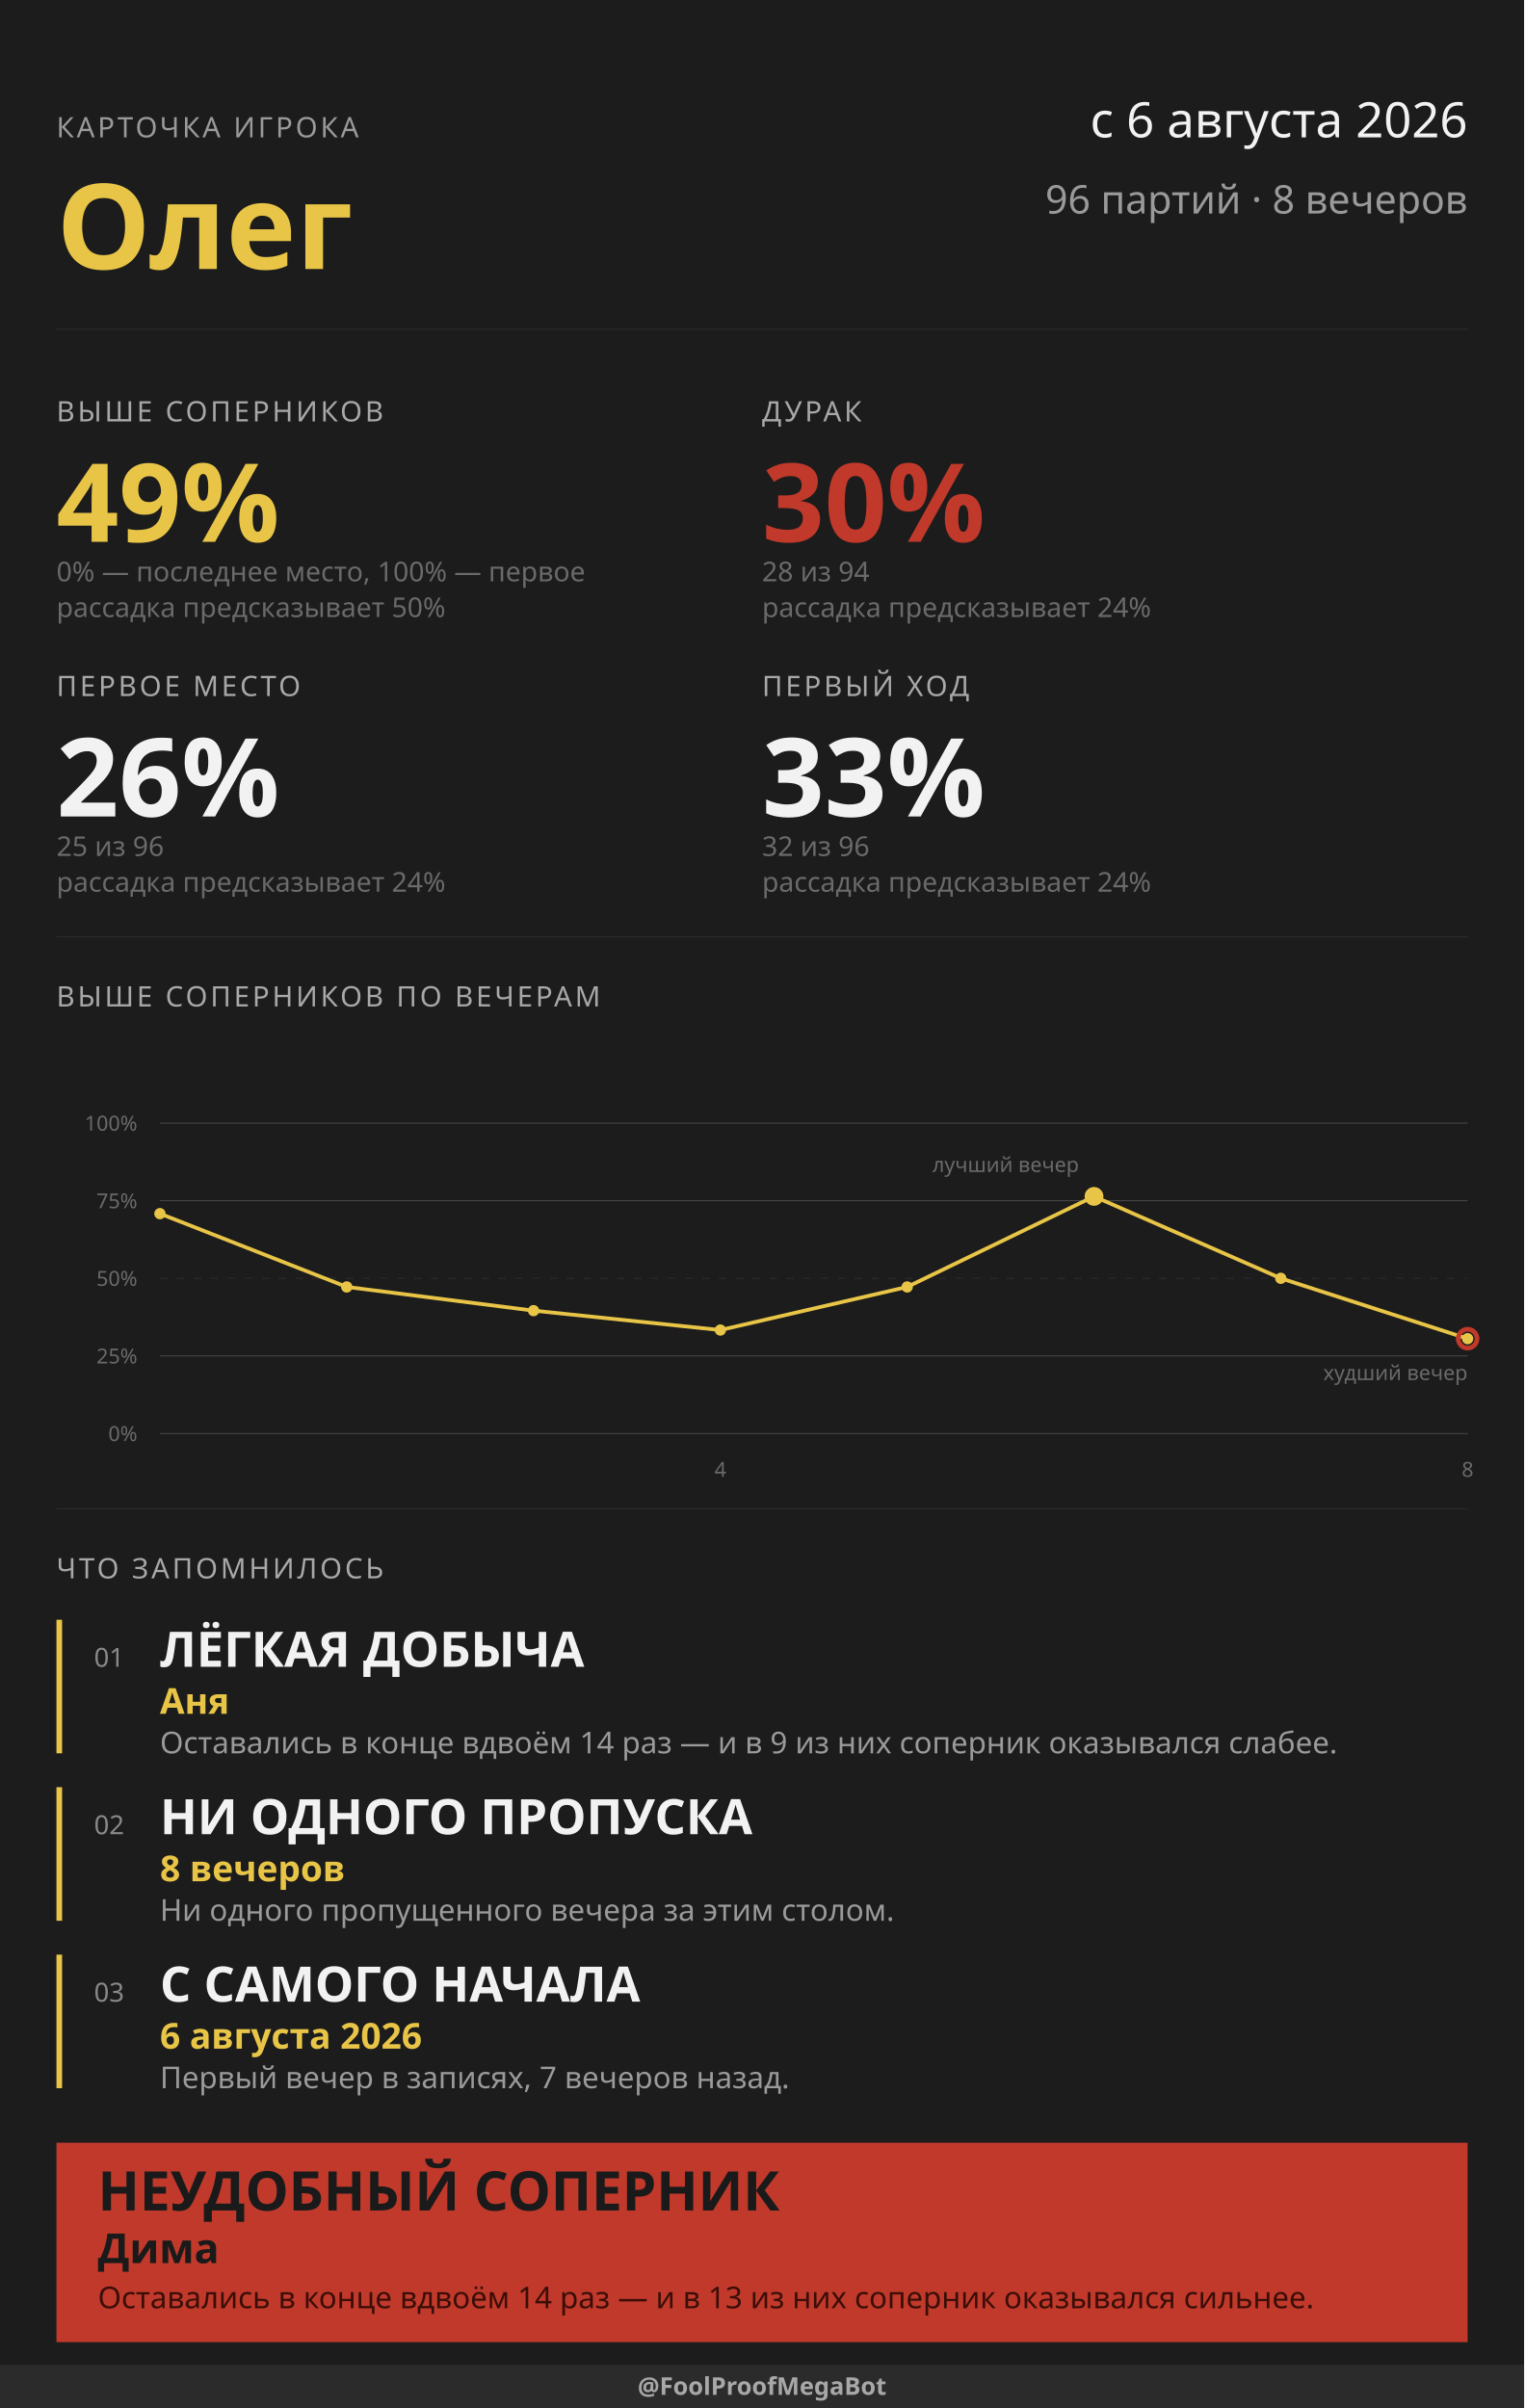
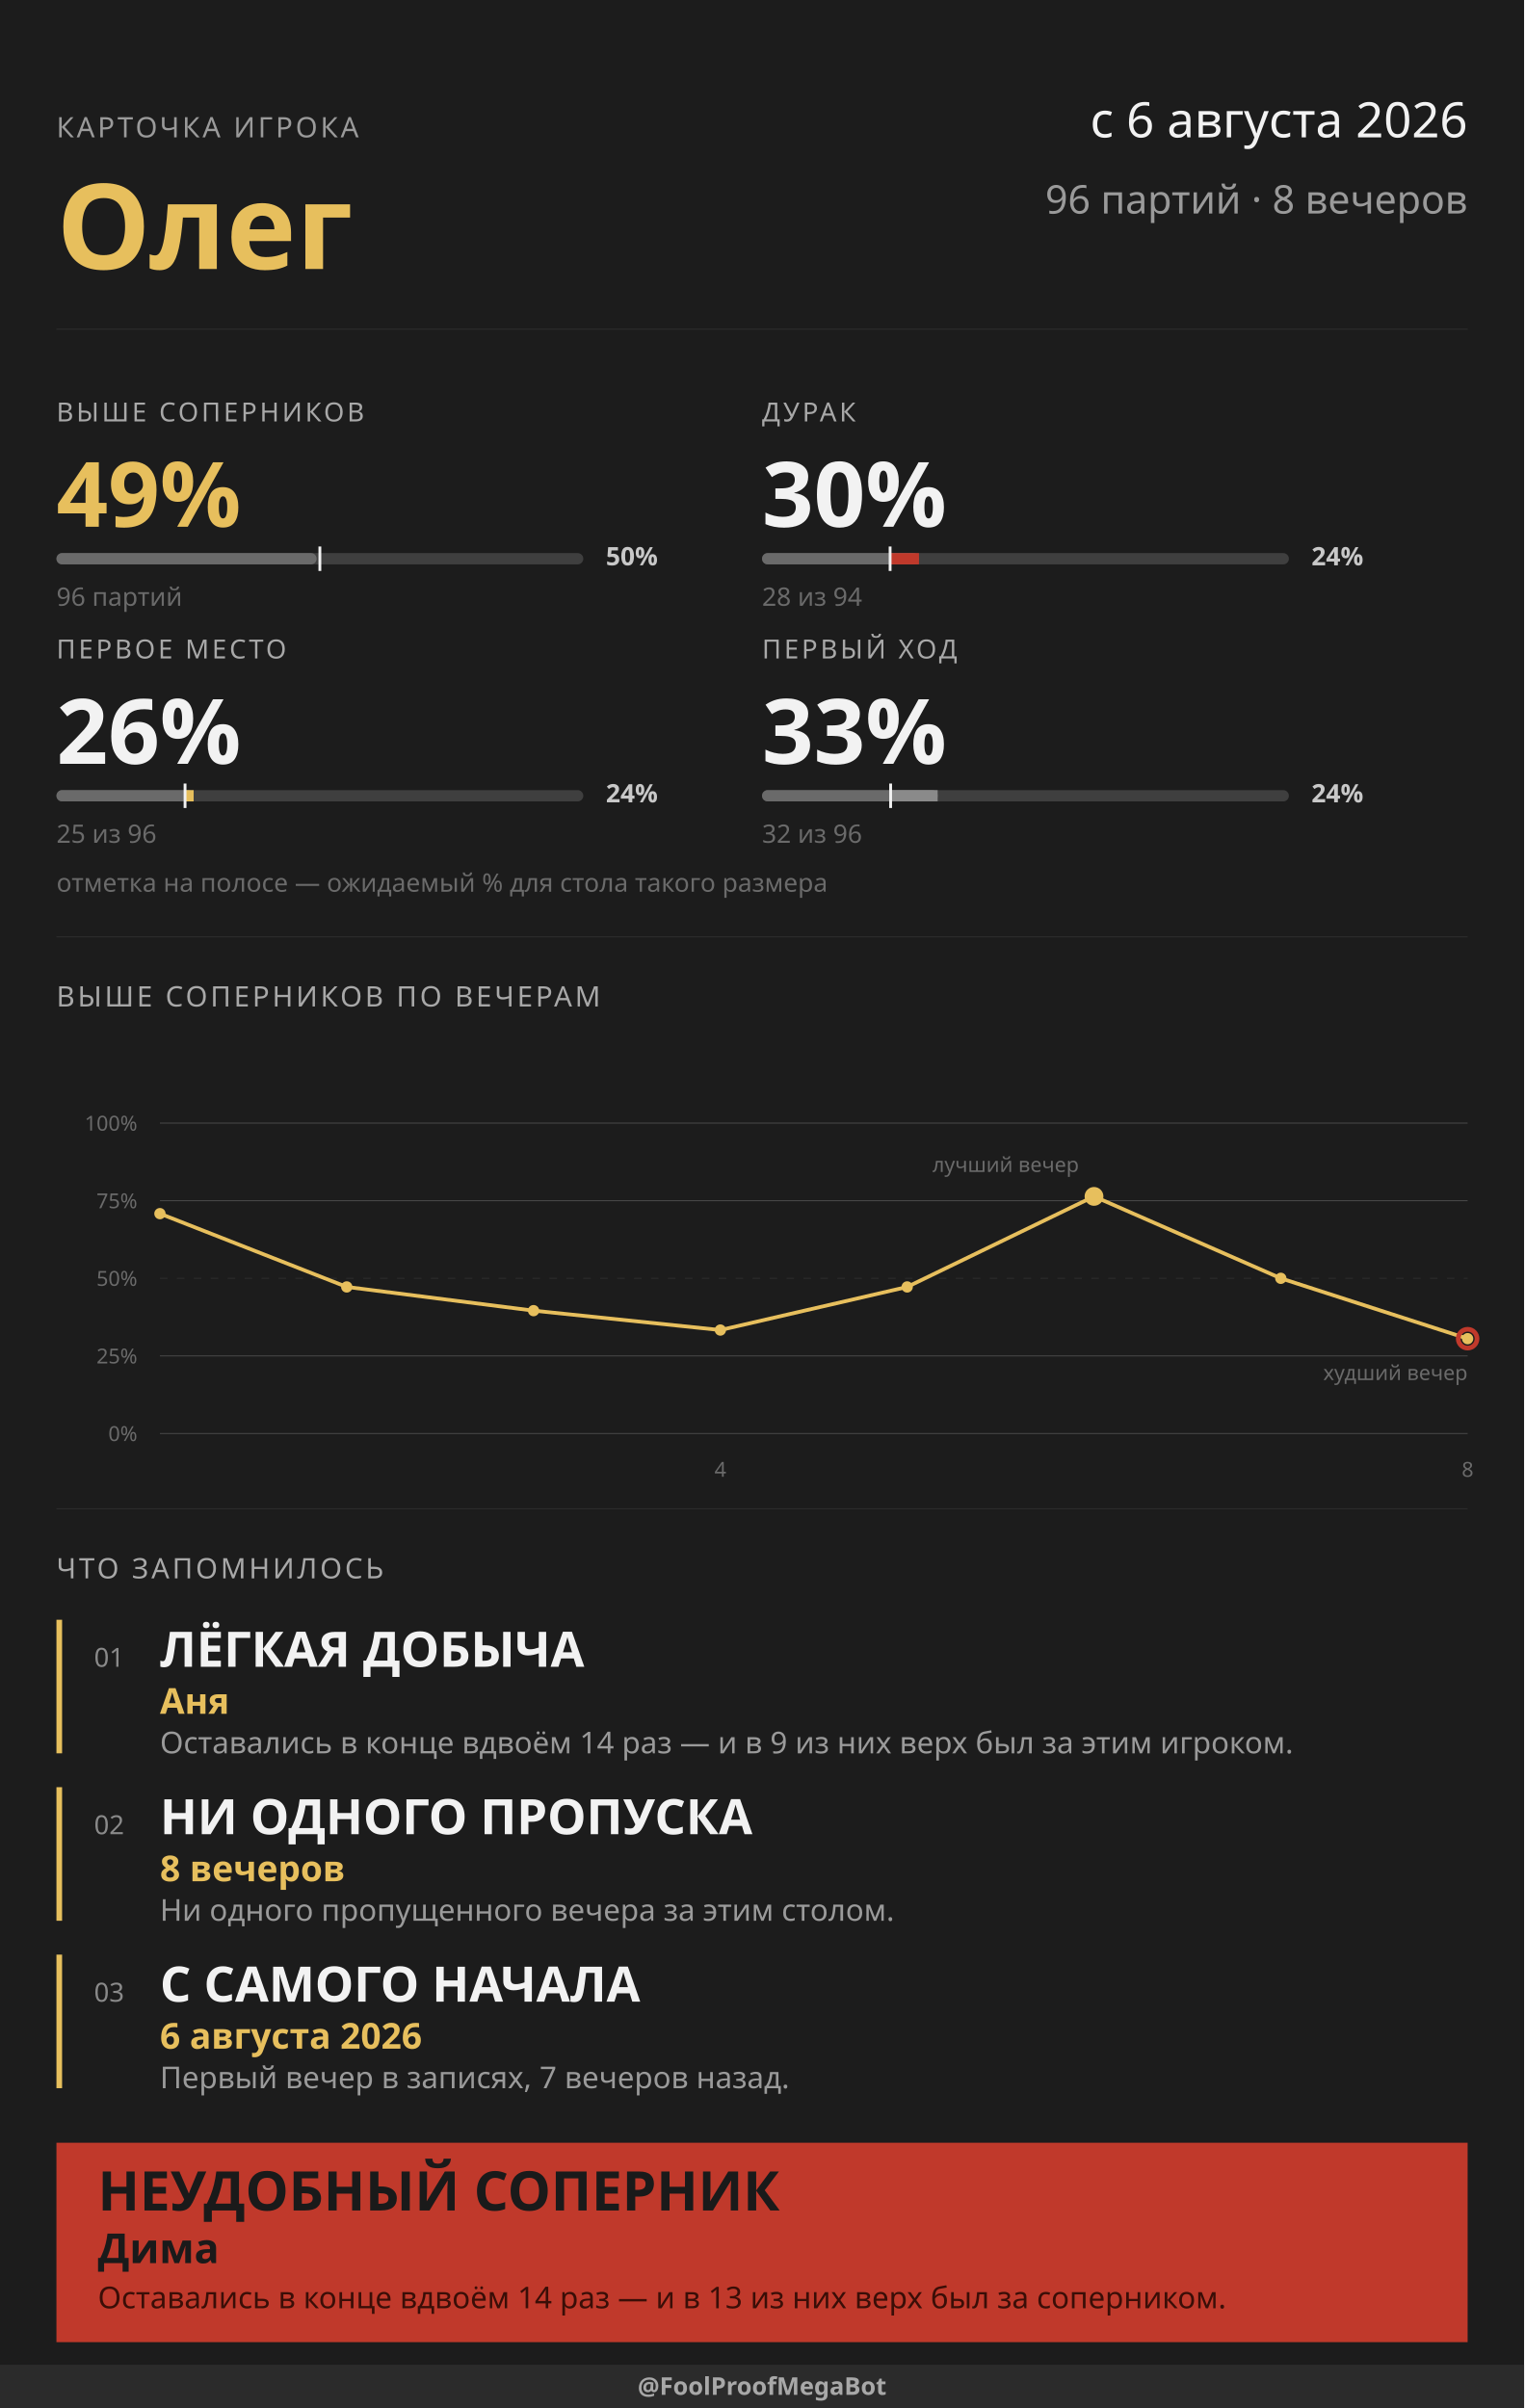
<svg xmlns="http://www.w3.org/2000/svg" width="1620" height="2560" viewBox="0 0 1620 2560">
  <rect x="0" y="0" width="1620" height="2560" fill="#1c1c1c" />
  <text x="60" y="146" fill="#9a9a9a" font-family="Noto Sans" font-size="30" letter-spacing="3">КАРТОЧКА ИГРОКА</text>
-   <text x="60" y="286" fill="#e8c547" font-family="Noto Sans" font-weight="bold" font-size="126">Олег</text>
+   <text x="60" y="286" fill="#e7bf5d" font-family="Noto Sans" font-weight="bold" font-size="126">Олег</text>
  <text x="1560" y="146" fill="#f2f2f2" font-family="Noto Sans" font-size="52" text-anchor="end">с 6 августа 2026</text>
  <text x="1560" y="227" fill="#9a9a9a" font-family="Noto Sans" font-size="42" text-anchor="end">96 партий · 8 вечеров</text>
  <line x1="60" y1="350" x2="1560" y2="350" stroke="#2e2e2e" stroke-width="1" />
-   <text x="60" y="448" fill="#a8a8a8" font-family="Noto Sans" font-size="30" letter-spacing="3">ВЫШЕ СОПЕРНИКОВ</text>
-   <text x="60" y="576" fill="#e8c547" font-family="Noto Sans" font-weight="bold" font-size="116">49%</text>
-   <text x="60" y="618" fill="#6a6a6a" font-family="Noto Sans" font-size="29">0% — последнее место, 100% — первое</text>
-   <text x="60" y="656" fill="#6a6a6a" font-family="Noto Sans" font-size="29">рассадка предсказывает 50%</text>
-   <text x="810" y="448" fill="#a8a8a8" font-family="Noto Sans" font-size="30" letter-spacing="3">ДУРАК</text>
-   <text x="810" y="576" fill="#c0392b" font-family="Noto Sans" font-weight="bold" font-size="116">30%</text>
-   <text x="810" y="618" fill="#6a6a6a" font-family="Noto Sans" font-size="29">28 из 94</text>
-   <text x="810" y="656" fill="#6a6a6a" font-family="Noto Sans" font-size="29">рассадка предсказывает 24%</text>
-   <text x="60" y="740" fill="#a8a8a8" font-family="Noto Sans" font-size="30" letter-spacing="3">ПЕРВОЕ МЕСТО</text>
-   <text x="60" y="868" fill="#f2f2f2" font-family="Noto Sans" font-weight="bold" font-size="116">26%</text>
-   <text x="60" y="910" fill="#6a6a6a" font-family="Noto Sans" font-size="29">25 из 96</text>
-   <text x="60" y="948" fill="#6a6a6a" font-family="Noto Sans" font-size="29">рассадка предсказывает 24%</text>
-   <text x="810" y="740" fill="#a8a8a8" font-family="Noto Sans" font-size="30" letter-spacing="3">ПЕРВЫЙ ХОД</text>
-   <text x="810" y="868" fill="#f2f2f2" font-family="Noto Sans" font-weight="bold" font-size="116">33%</text>
-   <text x="810" y="910" fill="#6a6a6a" font-family="Noto Sans" font-size="29">32 из 96</text>
-   <text x="810" y="948" fill="#6a6a6a" font-family="Noto Sans" font-size="29">рассадка предсказывает 24%</text>
+   <text x="60" y="448" fill="#a8a8a8" font-family="Noto Sans" font-size="28" letter-spacing="3">ВЫШЕ СОПЕРНИКОВ</text>
+   <text x="60" y="560" fill="#e7bf5d" font-family="Noto Sans" font-weight="bold" font-size="96">49%</text>
+   <rect x="60" y="588" width="560" height="12" rx="6" fill="#3f3f3f" />
+   <rect x="60" y="588" width="276.6" height="12" rx="6" fill="#6a6a6a" />
+   <line x1="340" y1="581" x2="340" y2="607" stroke="#f2f2f2" stroke-width="3" />
+   <text x="644" y="601" fill="#c8c8c8" font-family="Noto Sans" font-weight="bold" font-size="27">50%</text>
+   <text x="60" y="644" fill="#6a6a6a" font-family="Noto Sans" font-size="27">96 партий</text>
+   <text x="810" y="448" fill="#a8a8a8" font-family="Noto Sans" font-size="28" letter-spacing="3">ДУРАК</text>
+   <text x="810" y="560" fill="#f2f2f2" font-family="Noto Sans" font-weight="bold" font-size="96">30%</text>
+   <rect x="810" y="588" width="560" height="12" rx="6" fill="#3f3f3f" />
+   <rect x="810" y="588" width="166.81" height="12" rx="6" fill="#6a6a6a" />
+   <rect x="946.13" y="588" width="30.68" height="12" fill="#c0392b" />
+   <line x1="946.13" y1="581" x2="946.13" y2="607" stroke="#f2f2f2" stroke-width="3" />
+   <text x="1394" y="601" fill="#c8c8c8" font-family="Noto Sans" font-weight="bold" font-size="27">24%</text>
+   <text x="810" y="644" fill="#6a6a6a" font-family="Noto Sans" font-size="27">28 из 94</text>
+   <text x="60" y="700" fill="#a8a8a8" font-family="Noto Sans" font-size="28" letter-spacing="3">ПЕРВОЕ МЕСТО</text>
+   <text x="60" y="812" fill="#f2f2f2" font-family="Noto Sans" font-weight="bold" font-size="96">26%</text>
+   <rect x="60" y="840" width="560" height="12" rx="6" fill="#3f3f3f" />
+   <rect x="60" y="840" width="145.83" height="12" rx="6" fill="#6a6a6a" />
+   <rect x="196.69" y="840" width="9.14" height="12" fill="#e7bf5d" />
+   <line x1="196.69" y1="833" x2="196.69" y2="859" stroke="#f2f2f2" stroke-width="3" />
+   <text x="644" y="853" fill="#c8c8c8" font-family="Noto Sans" font-weight="bold" font-size="27">24%</text>
+   <text x="60" y="896" fill="#6a6a6a" font-family="Noto Sans" font-size="27">25 из 96</text>
+   <text x="810" y="700" fill="#a8a8a8" font-family="Noto Sans" font-size="28" letter-spacing="3">ПЕРВЫЙ ХОД</text>
+   <text x="810" y="812" fill="#f2f2f2" font-family="Noto Sans" font-weight="bold" font-size="96">33%</text>
+   <rect x="810" y="840" width="560" height="12" rx="6" fill="#3f3f3f" />
+   <rect x="810" y="840" width="186.67" height="12" rx="6" fill="#6a6a6a" />
+   <rect x="946.69" y="840" width="49.97" height="12" fill="#8a8a8a" />
+   <line x1="946.69" y1="833" x2="946.69" y2="859" stroke="#f2f2f2" stroke-width="3" />
+   <text x="1394" y="853" fill="#c8c8c8" font-family="Noto Sans" font-weight="bold" font-size="27">24%</text>
+   <text x="810" y="896" fill="#6a6a6a" font-family="Noto Sans" font-size="27">32 из 96</text>
+   <text x="60" y="948" fill="#6a6a6a" font-family="Noto Sans" font-size="27">отметка на полосе — ожидаемый % для стола такого размера</text>
  <line x1="60" y1="996" x2="1560" y2="996" stroke="#2e2e2e" stroke-width="1" />
  <text x="60" y="1070" fill="#a8a8a8" font-family="Noto Sans" font-size="30" letter-spacing="3">ВЫШЕ СОПЕРНИКОВ ПО ВЕЧЕРАМ</text>
  <line x1="170" y1="1524" x2="1560" y2="1524" stroke="#4a4a4a" stroke-width="1" />
  <text x="146" y="1532" fill="#6a6a6a" font-family="Noto Sans" font-size="22" text-anchor="end">0%</text>
  <line x1="170" y1="1441.5" x2="1560" y2="1441.5" stroke="#4a4a4a" stroke-width="1" />
  <text x="146" y="1449.5" fill="#6a6a6a" font-family="Noto Sans" font-size="22" text-anchor="end">25%</text>
  <line x1="170" y1="1359" x2="1560" y2="1359" stroke="#2e2e2e" stroke-width="1" stroke-dasharray="8 10" />
  <text x="146" y="1367" fill="#6a6a6a" font-family="Noto Sans" font-size="22" text-anchor="end">50%</text>
  <line x1="170" y1="1276.5" x2="1560" y2="1276.5" stroke="#4a4a4a" stroke-width="1" />
  <text x="146" y="1284.5" fill="#6a6a6a" font-family="Noto Sans" font-size="22" text-anchor="end">75%</text>
  <line x1="170" y1="1194" x2="1560" y2="1194" stroke="#4a4a4a" stroke-width="1" />
  <text x="146" y="1202" fill="#6a6a6a" font-family="Noto Sans" font-size="22" text-anchor="end">100%</text>
-   <path d="M170 1290.25 L368.57 1368.17 L567.14 1393.38 L765.71 1414 L964.29 1368.17 L1162.86 1271.92 L1361.43 1359 L1560 1423.17" fill="none" stroke="#e8c547" stroke-width="4" />
-   <circle cx="170" cy="1290.25" r="6" fill="#e8c547" />
-   <circle cx="368.57" cy="1368.17" r="6" fill="#e8c547" />
-   <circle cx="567.14" cy="1393.38" r="6" fill="#e8c547" />
-   <circle cx="765.71" cy="1414" r="6" fill="#e8c547" />
-   <circle cx="964.29" cy="1368.17" r="6" fill="#e8c547" />
-   <circle cx="1162.86" cy="1271.92" r="6" fill="#e8c547" />
-   <circle cx="1361.43" cy="1359" r="6" fill="#e8c547" />
-   <circle cx="1560" cy="1423.17" r="6" fill="#e8c547" />
-   <circle cx="1162.86" cy="1271.92" r="10" fill="#e8c547" />
+   <path d="M170 1290.25 L368.57 1368.17 L567.14 1393.38 L765.71 1414 L964.29 1368.17 L1162.86 1271.92 L1361.43 1359 L1560 1423.17" fill="none" stroke="#e7bf5d" stroke-width="4" />
+   <circle cx="170" cy="1290.25" r="6" fill="#e7bf5d" />
+   <circle cx="368.57" cy="1368.17" r="6" fill="#e7bf5d" />
+   <circle cx="567.14" cy="1393.38" r="6" fill="#e7bf5d" />
+   <circle cx="765.71" cy="1414" r="6" fill="#e7bf5d" />
+   <circle cx="964.29" cy="1368.17" r="6" fill="#e7bf5d" />
+   <circle cx="1162.86" cy="1271.92" r="6" fill="#e7bf5d" />
+   <circle cx="1361.43" cy="1359" r="6" fill="#e7bf5d" />
+   <circle cx="1560" cy="1423.17" r="6" fill="#e7bf5d" />
+   <circle cx="1162.86" cy="1271.92" r="10" fill="#e7bf5d" />
  <text x="1146.86" y="1245.92" fill="#6a6a6a" font-family="Noto Sans" font-size="22" text-anchor="end">лучший вечер</text>
  <circle cx="1560" cy="1423.17" r="10" fill="none" stroke="#c0392b" stroke-width="5" />
  <text x="1560" y="1467.17" fill="#6a6a6a" font-family="Noto Sans" font-size="22" text-anchor="end">худший вечер</text>
  <text x="765.71" y="1570" fill="#6a6a6a" font-family="Noto Sans" font-size="22" text-anchor="middle">4</text>
  <text x="1560" y="1570" fill="#6a6a6a" font-family="Noto Sans" font-size="22" text-anchor="middle">8</text>
  <line x1="60" y1="1604" x2="1560" y2="1604" stroke="#2e2e2e" stroke-width="1" />
  <text x="60" y="1678" fill="#a8a8a8" font-family="Noto Sans" font-size="30" letter-spacing="3">ЧТО ЗАПОМНИЛОСЬ</text>
-   <rect x="60" y="1722" width="6" height="142" fill="#e8c547" />
+   <rect x="60" y="1722" width="6" height="142" fill="#e7bf5d" />
  <text x="100" y="1772" fill="#8a8a8a" font-family="Noto Sans" font-size="28">01</text>
  <text x="170" y="1772" fill="#f2f2f2" font-family="Noto Sans" font-weight="bold" font-size="52">ЛЁГКАЯ ДОБЫЧА</text>
-   <text x="170" y="1822" fill="#e8c547" font-family="Noto Sans" font-weight="bold" font-size="38">Аня</text>
-   <text x="170" y="1864" fill="#9a9a9a" font-family="Noto Sans" font-size="32">Оставались в конце вдвоём 14 раз — и в 9 из них соперник оказывался слабее.</text>
-   <rect x="60" y="1900" width="6" height="142" fill="#e8c547" />
+   <text x="170" y="1822" fill="#e7bf5d" font-family="Noto Sans" font-weight="bold" font-size="38">Аня</text>
+   <text x="170" y="1864" fill="#9a9a9a" font-family="Noto Sans" font-size="32">Оставались в конце вдвоём 14 раз — и в 9 из них верх был за этим игроком.</text>
+   <rect x="60" y="1900" width="6" height="142" fill="#e7bf5d" />
  <text x="100" y="1950" fill="#8a8a8a" font-family="Noto Sans" font-size="28">02</text>
  <text x="170" y="1950" fill="#f2f2f2" font-family="Noto Sans" font-weight="bold" font-size="52">НИ ОДНОГО ПРОПУСКА</text>
-   <text x="170" y="2000" fill="#e8c547" font-family="Noto Sans" font-weight="bold" font-size="38">8 вечеров</text>
+   <text x="170" y="2000" fill="#e7bf5d" font-family="Noto Sans" font-weight="bold" font-size="38">8 вечеров</text>
  <text x="170" y="2042" fill="#9a9a9a" font-family="Noto Sans" font-size="32">Ни одного пропущенного вечера за этим столом.</text>
-   <rect x="60" y="2078" width="6" height="142" fill="#e8c547" />
+   <rect x="60" y="2078" width="6" height="142" fill="#e7bf5d" />
  <text x="100" y="2128" fill="#8a8a8a" font-family="Noto Sans" font-size="28">03</text>
  <text x="170" y="2128" fill="#f2f2f2" font-family="Noto Sans" font-weight="bold" font-size="52">С САМОГО НАЧАЛА</text>
-   <text x="170" y="2178" fill="#e8c547" font-family="Noto Sans" font-weight="bold" font-size="38">6 августа 2026</text>
+   <text x="170" y="2178" fill="#e7bf5d" font-family="Noto Sans" font-weight="bold" font-size="38">6 августа 2026</text>
  <text x="170" y="2220" fill="#9a9a9a" font-family="Noto Sans" font-size="32">Первый вечер в записях, 7 вечеров назад.</text>
  <rect x="60" y="2278" width="1500" height="212" fill="#c0392b" />
  <text x="104" y="2350" fill="#1a1a1a" font-family="Noto Sans" font-weight="bold" font-size="58">НЕУДОБНЫЙ СОПЕРНИК</text>
  <text x="104" y="2406" fill="#1a1a1a" font-family="Noto Sans" font-weight="bold" font-size="44">Дима</text>
-   <text x="104" y="2454" fill="#3a0e07" font-family="Noto Sans" font-size="32">Оставались в конце вдвоём 14 раз — и в 13 из них соперник оказывался сильнее.</text>
+   <text x="104" y="2454" fill="#3a0e07" font-family="Noto Sans" font-size="32">Оставались в конце вдвоём 14 раз — и в 13 из них верх был за соперником.</text>
  <rect x="0" y="2514" width="1620" height="46" fill="#2b2b2b" />
  <text x="810" y="2546" fill="#a8a8a8" font-family="Noto Sans" font-weight="bold" font-size="26" text-anchor="middle">@FoolProofMegaBot</text>
</svg>
